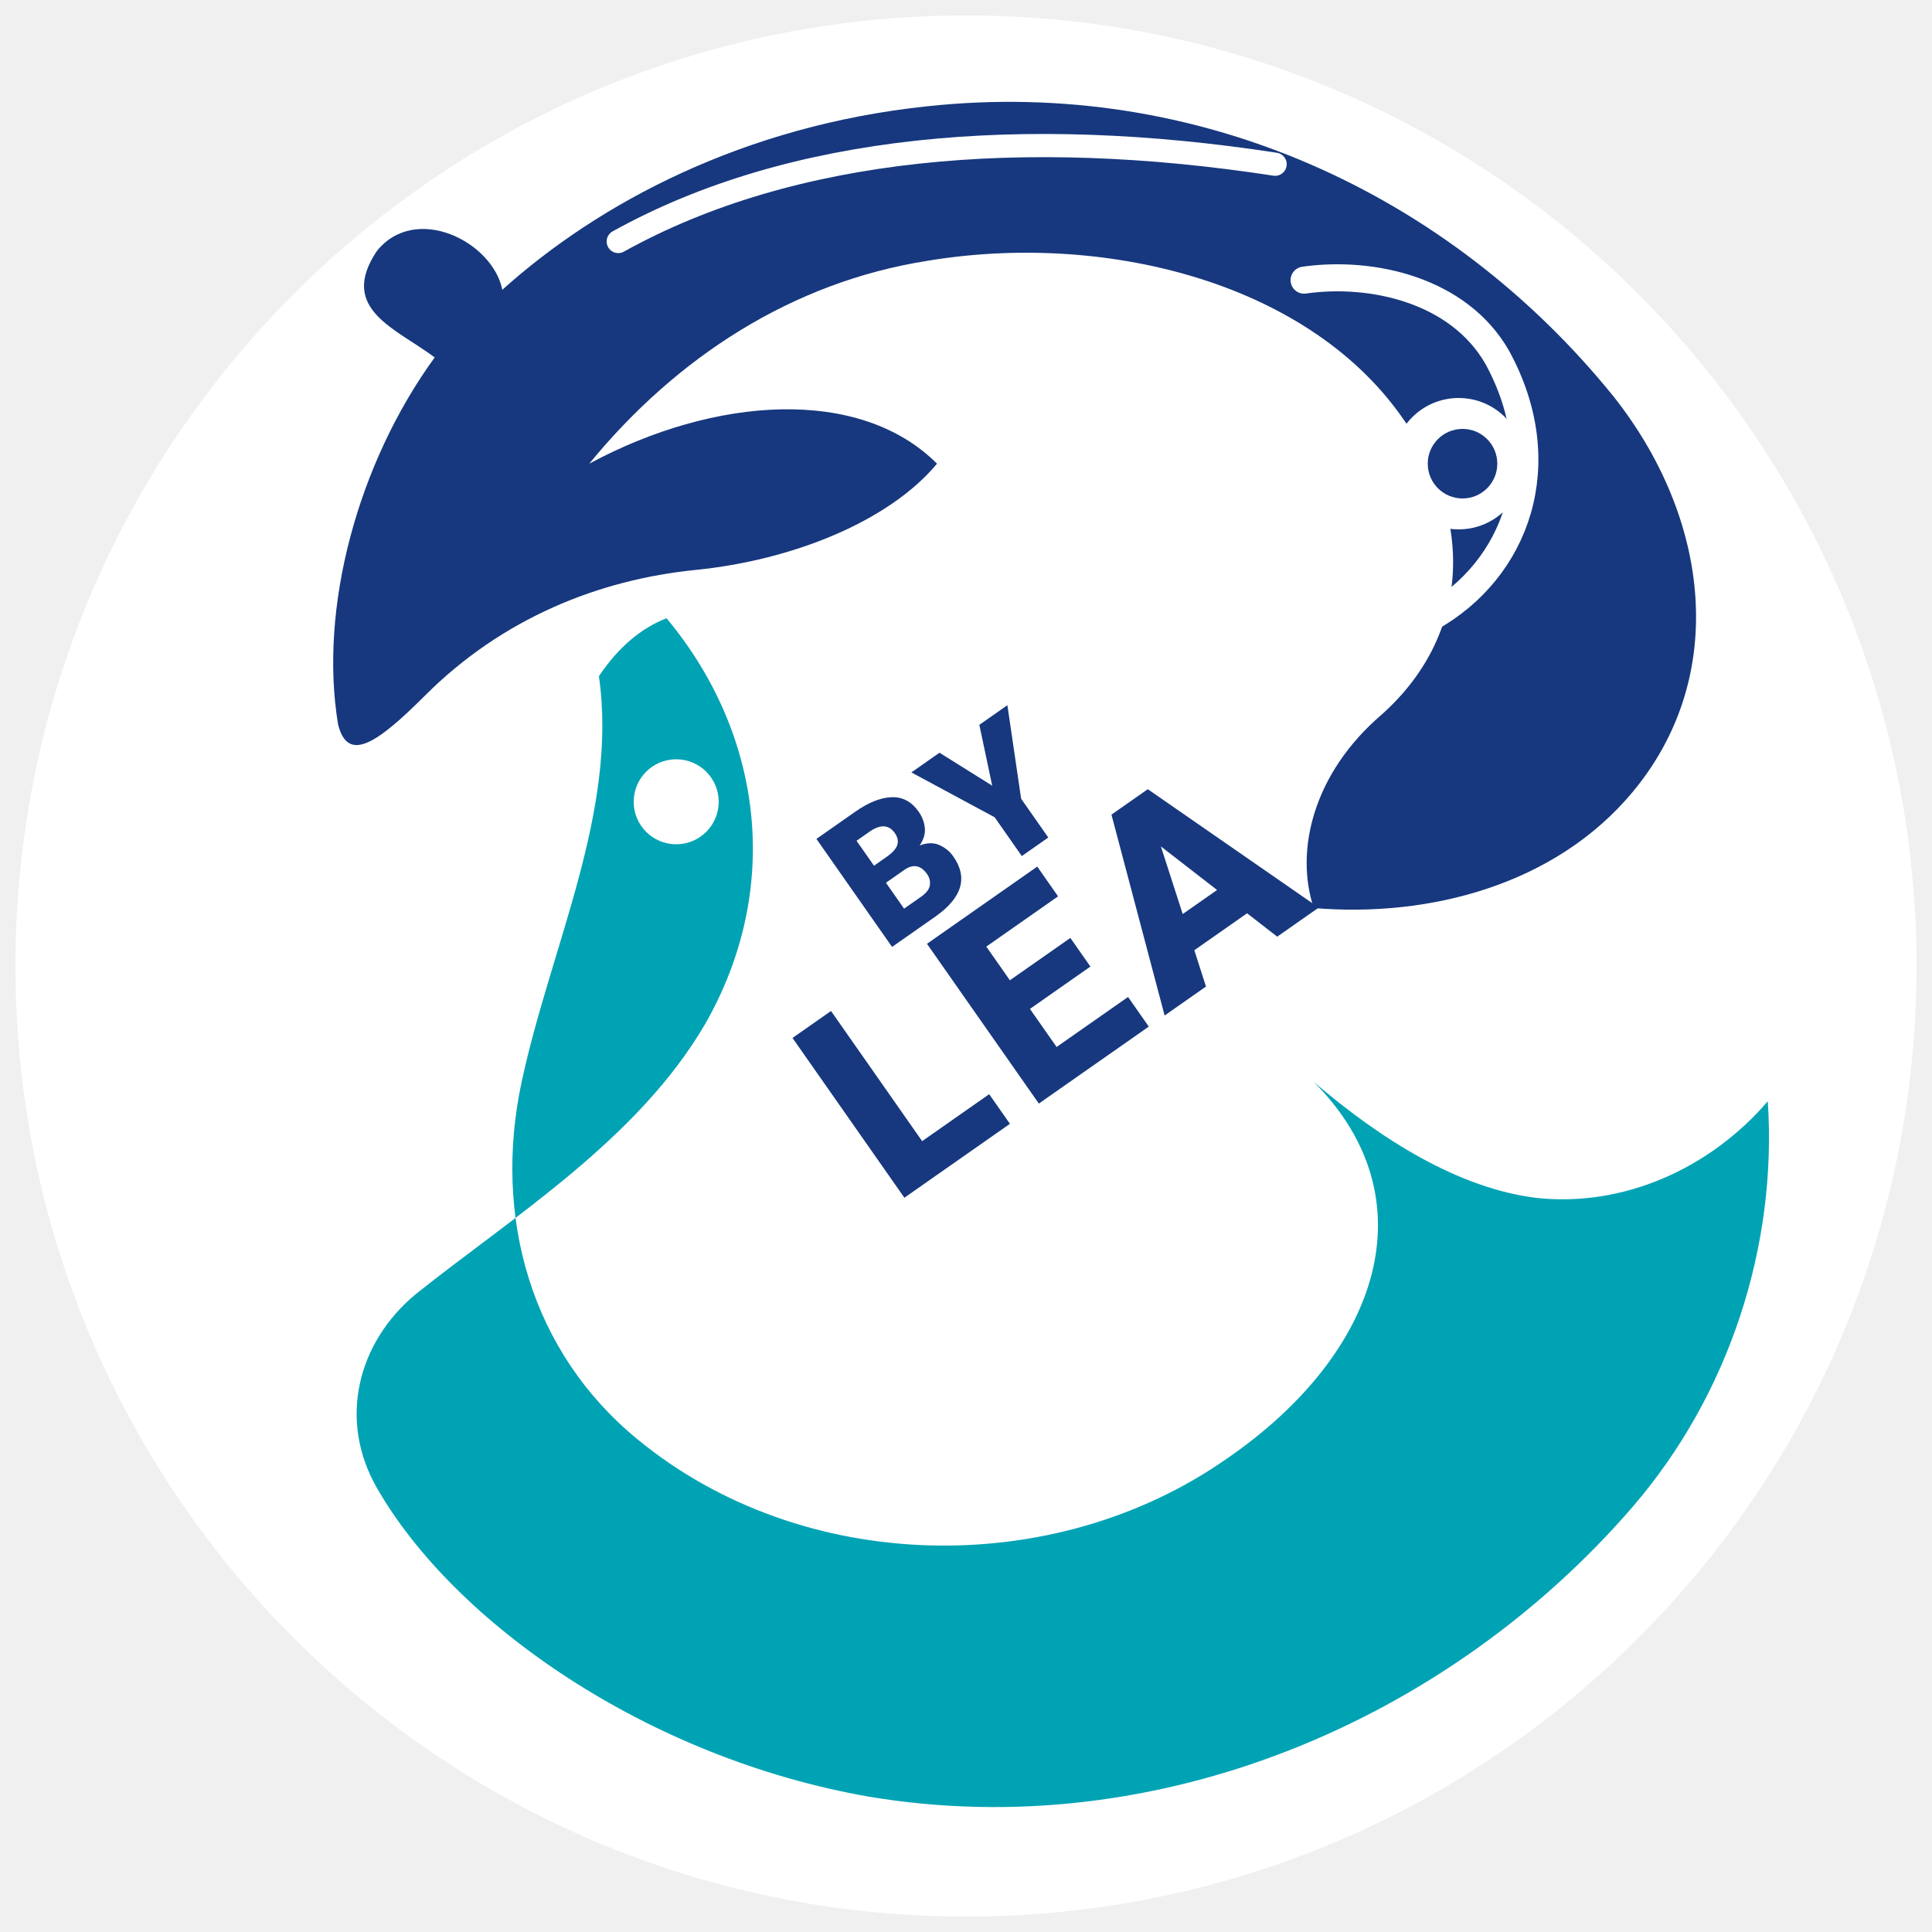
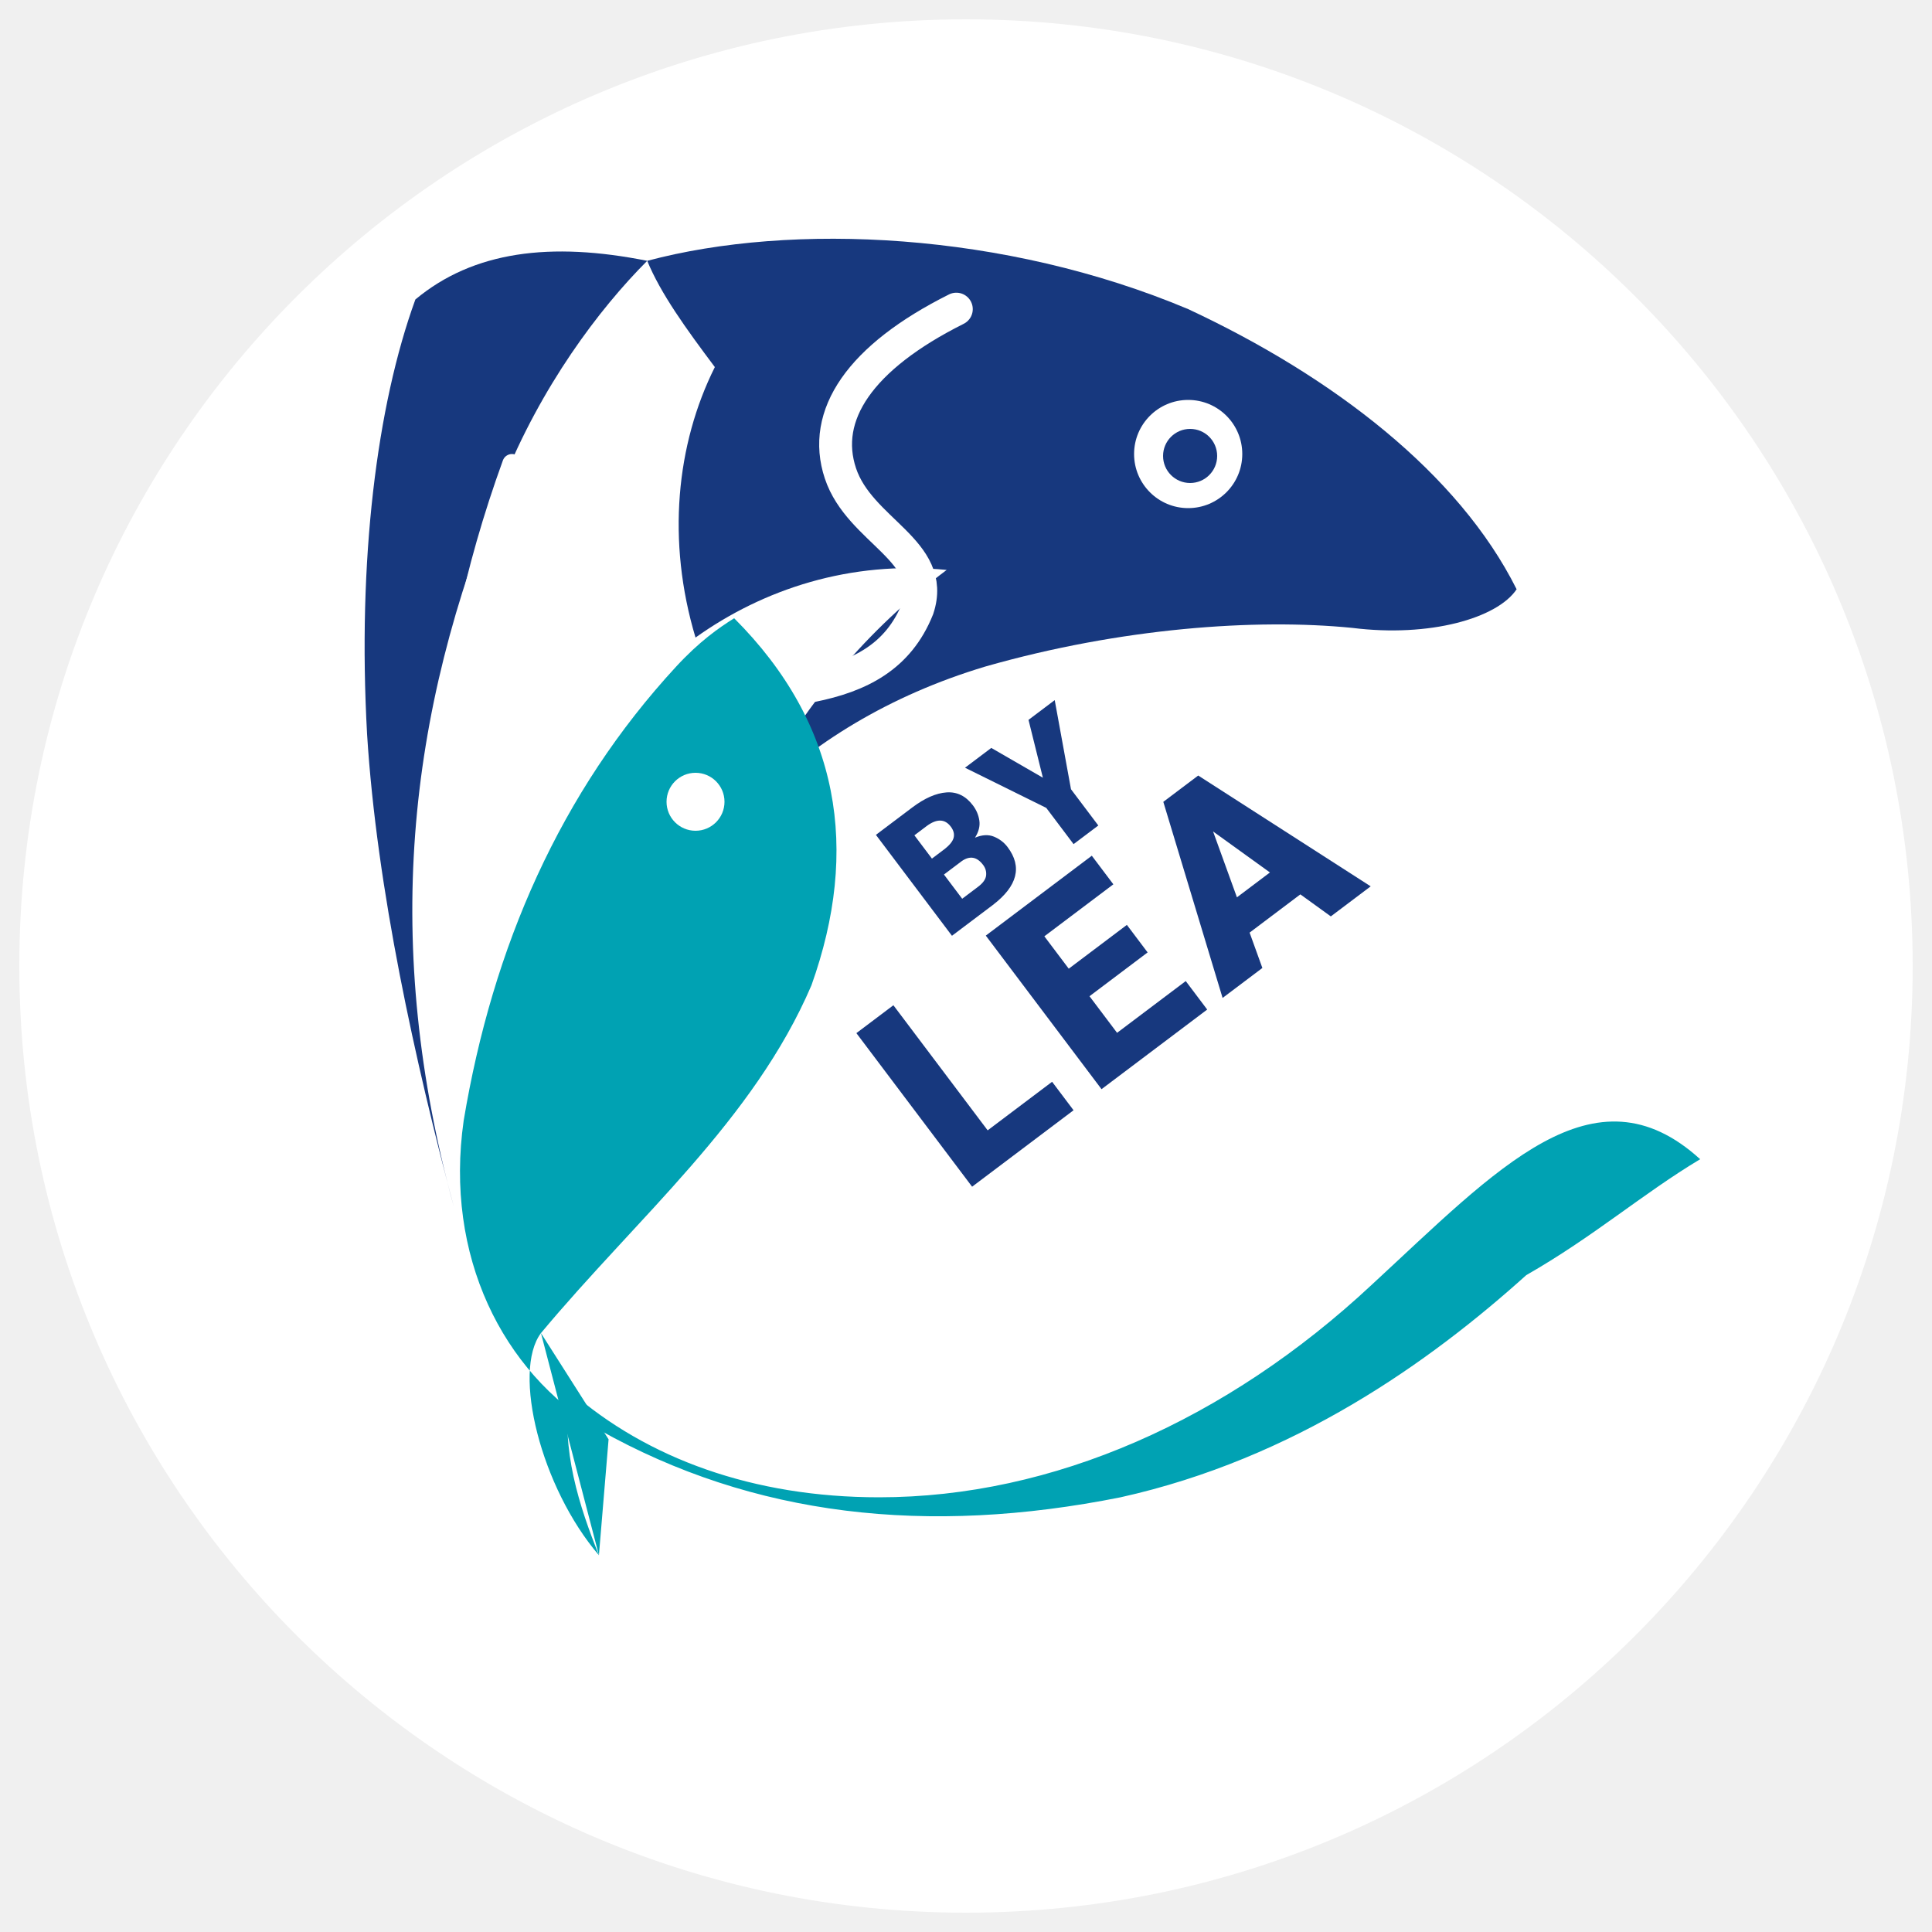
<svg xmlns="http://www.w3.org/2000/svg" viewBox="0 0 1000 1000" width="1000" height="1000">
  <defs>
    <style>
-       .navy-fish { fill: #17387E; }
-       .teal-fish { fill: #00A3B4; }
+       .navy { fill: #17387E; }
+       .teal { fill: #00A2B3; }
      .white-stroke { fill: none; stroke: #FFFFFF; stroke-linecap: round; stroke-linejoin: round; }
      .white-fill { fill: #FFFFFF; }
-       .navy-text {
-         font-family: 'Arial Black', -apple-system, BlinkMacSystemFont, 'Segoe UI', Roboto, 'Montserrat', sans-serif;
+       .text-navy {
+         font-family: 'Montserrat', 'Arial Black', -apple-system, BlinkMacSystemFont, 'Segoe UI', Roboto, sans-serif;
        font-weight: 900;
        fill: #17387E;
      }
    </style>
  </defs>
-   <circle cx="500" cy="500" r="492" fill="#FFFFFF" />
-   <path class="navy-fish" d="     M 175 375     C 165 315, 185 240, 225 185     C 205 170, 175 160, 195 130     C 215 105, 255 125, 260 150     C 310 105, 385 65, 480 55     C 620 40, 750 100, 835 205     C 885 268, 895 350, 845 410     C 805 458, 740 475, 680 470     C 670 440, 680 400, 715 370     C 760 330, 765 270, 725 215     C 675 145, 570 120, 480 135     C 410 146, 350 185, 305 240     C 370 205, 445 200, 485 240     C 460 270, 410 290, 360 295     C 310 300, 260 320, 220 360     C 195 385, 180 395, 175 375 Z   " />
-   <path class="white-stroke" stroke-width="12" d="M 320 125 C 410 75, 530 65, 660 85" />
-   <path class="white-stroke" stroke-width="14" d="M 740 320 C 785 295, 805 240, 775 185 C 755 150, 710 140, 675 145" />
-   <circle cx="755" cy="240" r="34" class="white-fill" />
-   <circle cx="757" cy="240" r="18" class="navy-fish" />
-   <path class="teal-fish" d="     M 345 320     C 395 380, 405 460, 365 530     C 330 590, 265 630, 215 670     C 185 695, 175 735, 195 770     C 235 840, 335 910, 450 930     C 600 955, 750 890, 845 780     C 895 722, 920 645, 915 570     C 885 605, 840 625, 795 620     C 755 615, 715 590, 680 560     C 740 620, 715 700, 635 755     C 545 818, 415 815, 330 745     C 275 700, 255 630, 270 560     C 285 490, 320 420, 310 350     C 320 335, 332 325, 345 320 Z   " />
-   <circle cx="350" cy="415" r="22" class="white-fill" />
-   <path class="white-stroke" stroke-width="12" d="M 465 590 C 510 610, 545 650, 530 685" />
-   <g transform="translate(525, 480) rotate(-35)">
-     <text x="0" y="-28" class="navy-text" font-size="96" text-anchor="middle" letter-spacing="6">BY</text>
-     <text x="0" y="82" class="navy-text" font-size="142" text-anchor="middle" letter-spacing="8">LEA</text>
+   <circle cx="500" cy="500" r="490" fill="#FFFFFF" />
+   <path class="navy" d="     M 215 155     C 245 130, 285 125, 335 135     C 310 160, 280 200, 260 250     C 210 370, 198 490, 235 625     C 215 550, 195 460, 190 380     C 185 290, 195 210, 215 155 Z   " />
+   <path class="white-stroke" stroke-width="10" d="M 265 240 C 225 350, 218 465, 245 565" />
+   <path class="navy" d="     M 335 135     C 410 115, 520 120, 615 160     C 690 195, 755 245, 785 305     C 775 320, 740 330, 700 325     C 650 320, 580 325, 510 345     C 460 360, 420 385, 390 415     C 415 365, 450 325, 490 295     C 440 290, 395 305, 360 330     C 345 280, 350 230, 370 190     C 355 170, 342 152, 335 135 Z   " />
+   <path class="white-stroke" stroke-width="17" d="     M 495 160     C 445 185, 425 215, 435 245     C 445 275, 485 285, 475 315     C 465 340, 445 350, 420 355   " />
+   <circle cx="615" cy="235" r="28" class="white-fill" />
+   <circle cx="616" cy="236" r="14" class="navy" />
+   <path class="teal" d="     M 380 320     C 435 375, 445 440, 420 510     C 390 580, 330 630, 280 690     C 265 710, 280 770, 310 805     C 300 780, 290 750, 295 720     C 335 755, 390 775, 455 775     C 545 775, 635 735, 710 665     C 775 605, 825 550, 880 600     C 850 618, 825 640, 790 660     C 740 705, 670 755, 580 775     C 480 795, 390 785, 310 740     C 260 710, 230 650, 240 580     C 255 490, 290 410, 350 345     C 362 332, 372 325, 380 320 Z   " />
+   <circle cx="360" cy="415" r="15" class="white-fill" />
+   <path class="white-fill" d="     M 430 525     C 455 540, 480 570, 470 600     C 490 585, 520 595, 550 630     C 580 660, 620 670, 675 650     C 620 645, 570 615, 530 575     C 490 535, 450 515, 430 525 Z   " />
+   <path class="teal" d="     M 280 690     L 310 805     L 315 745 Z   " />
+   <g transform="translate(555, 475) rotate(-37)">
+     <text x="0" y="-30" class="text-navy" font-size="92" text-anchor="middle" letter-spacing="6">BY</text>
+     <text x="0" y="80" class="text-navy" font-size="140" text-anchor="middle" letter-spacing="8">LEA</text>
  </g>
</svg>
